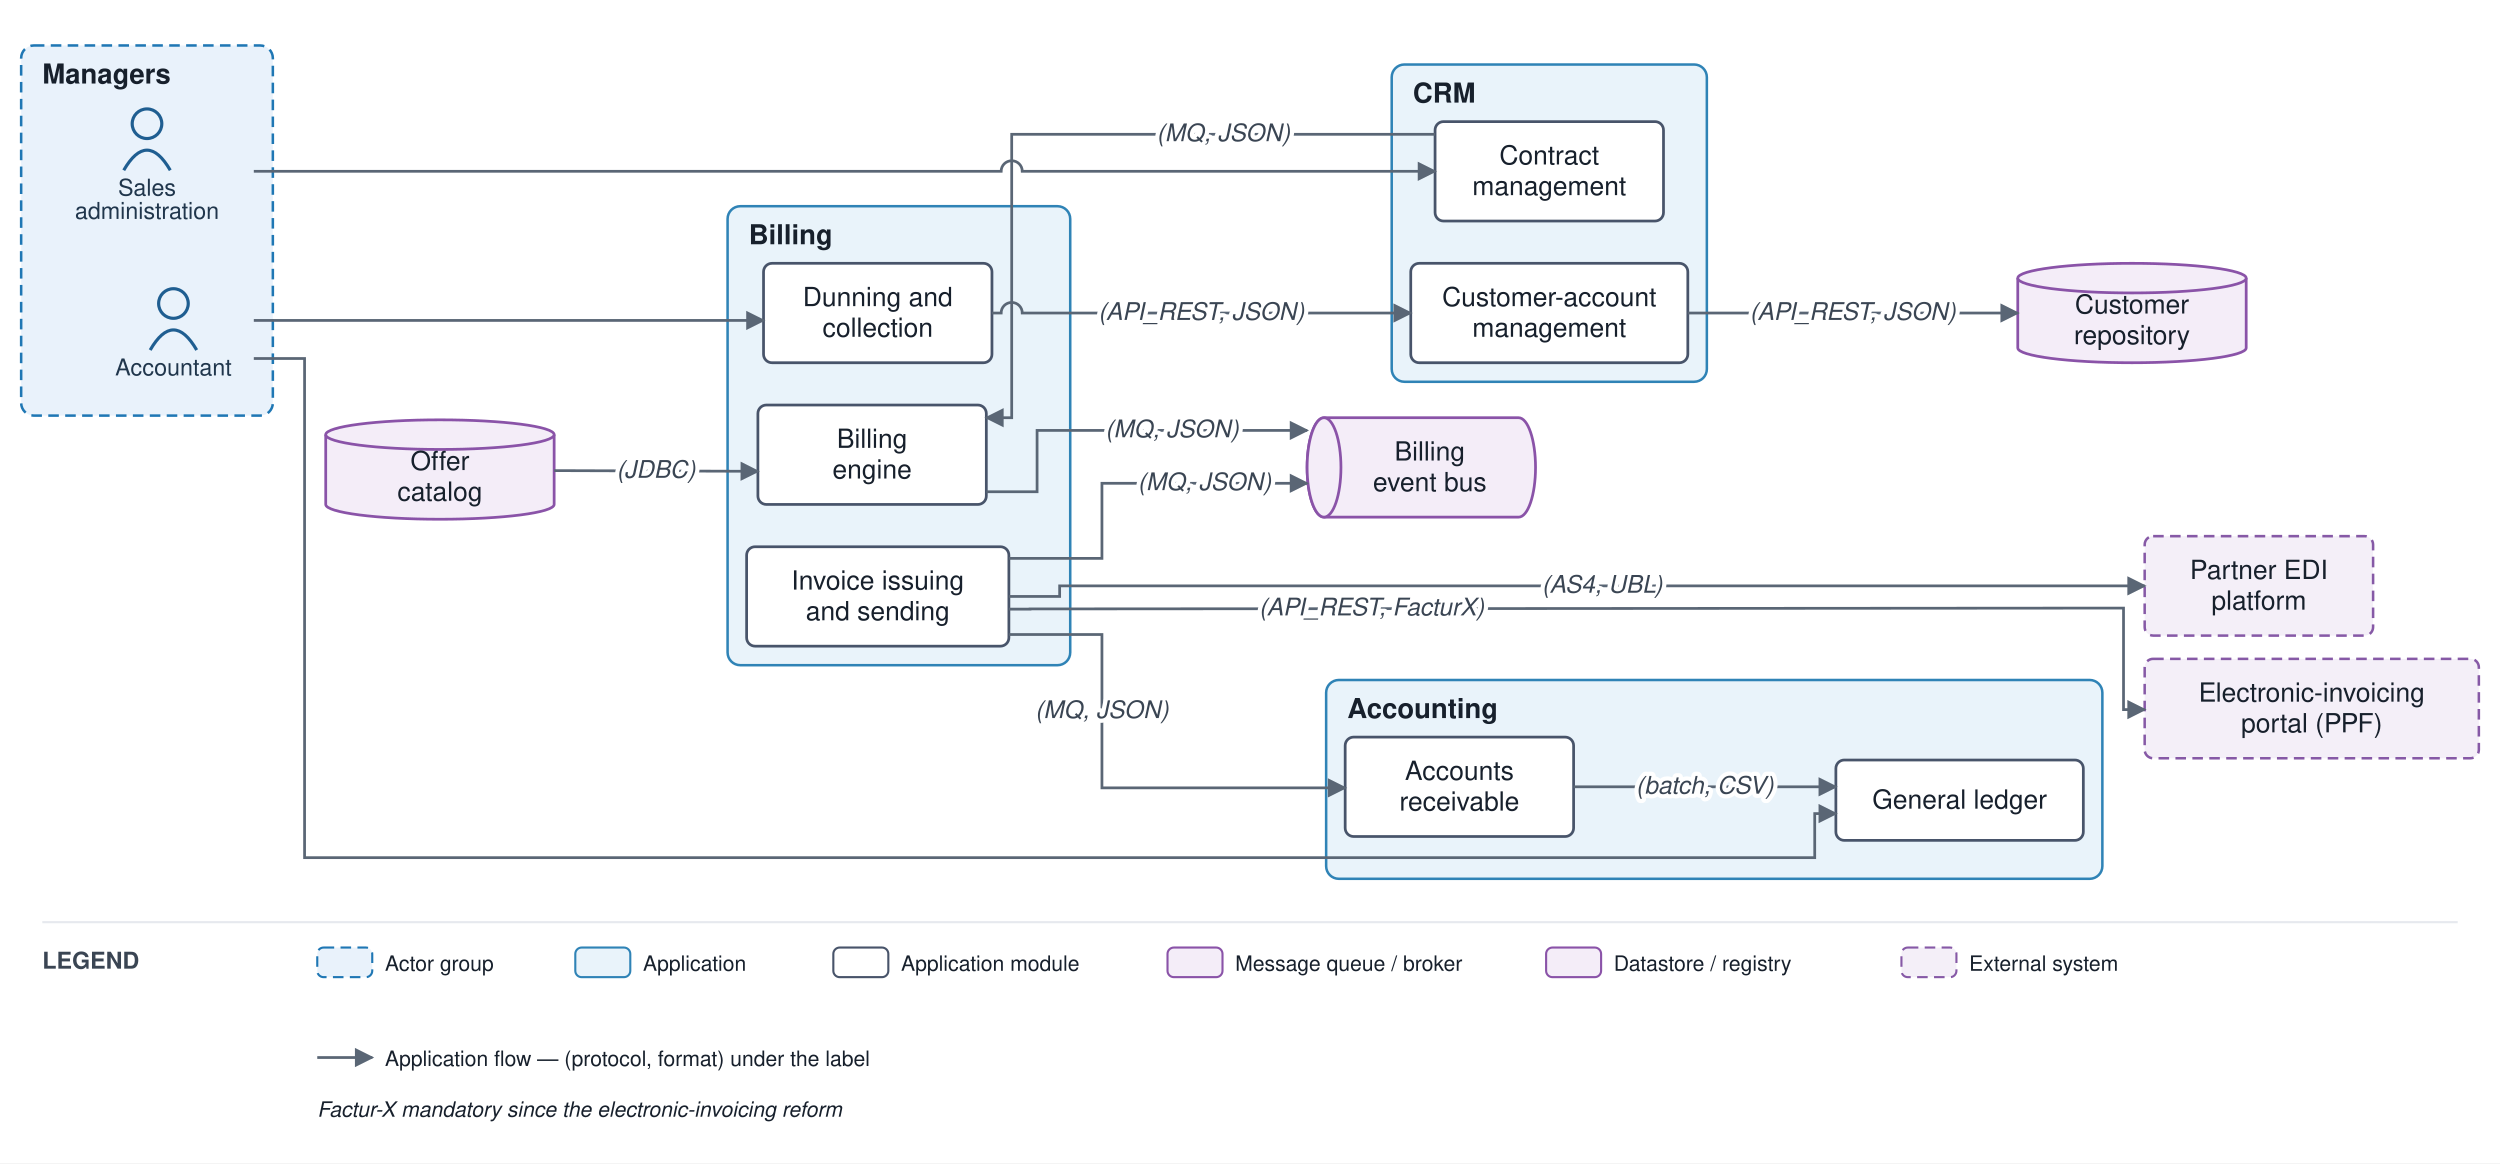
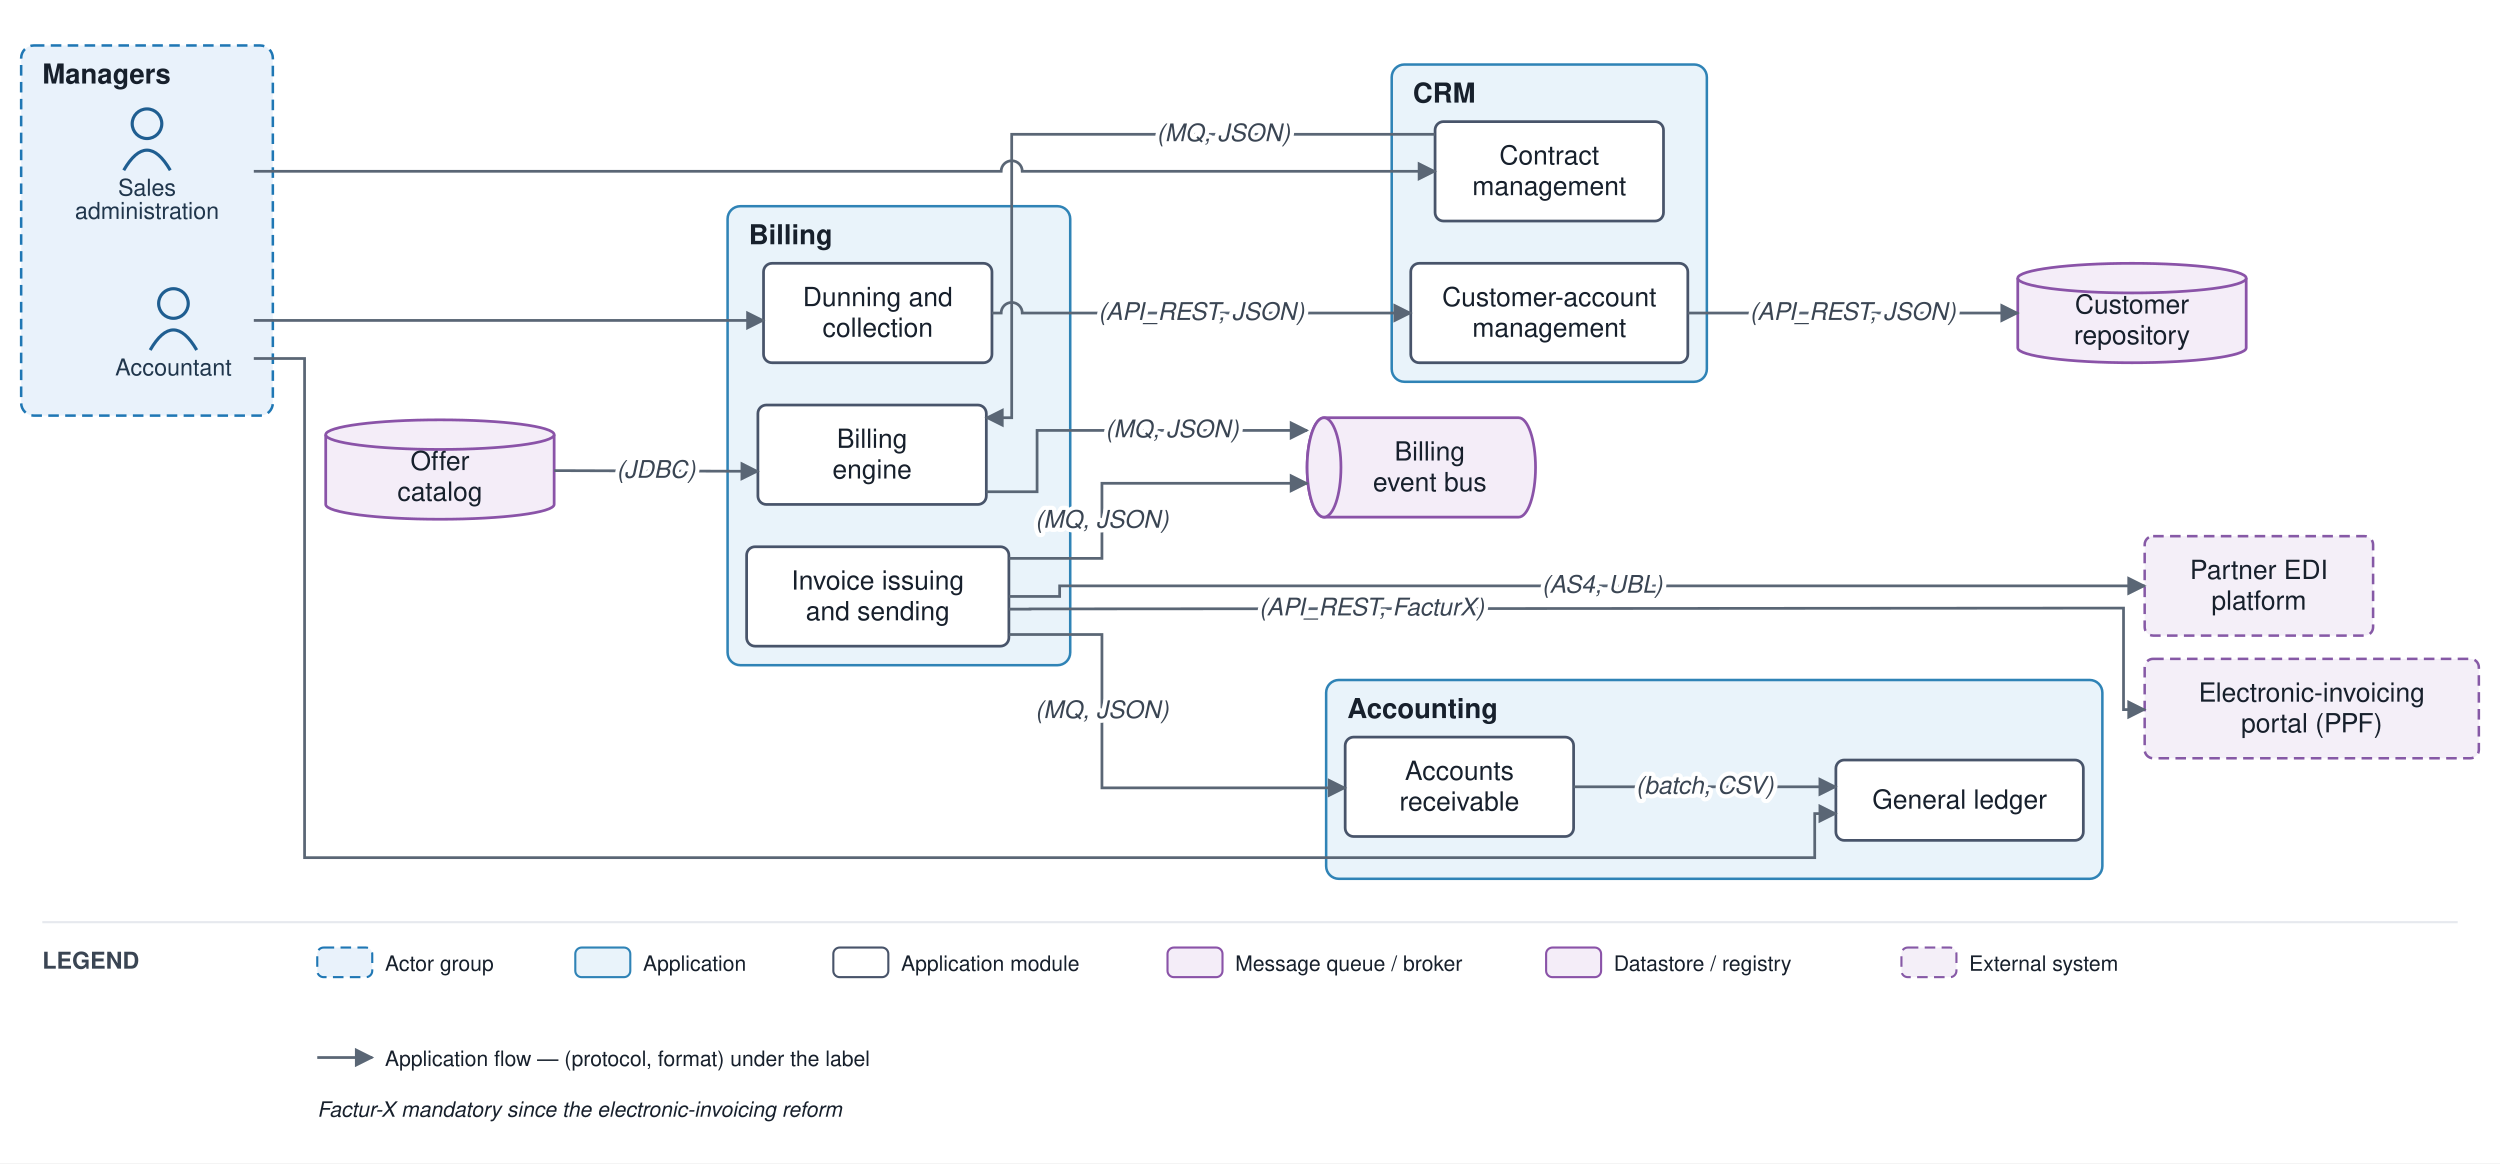
<svg xmlns="http://www.w3.org/2000/svg" viewBox="0 0 1182 550" font-family="Helvetica,Arial,sans-serif">
  <defs>
    <marker id="arr" viewBox="0 0 10 10" refX="9" refY="5" markerWidth="7" markerHeight="7" orient="auto-start-reverse">
      <path d="M0,0 L10,5 L0,10 z" fill="#5a6675" />
    </marker>
  </defs>
  <rect width="1182" height="550" fill="#ffffff" />
  <rect x="10" y="21.5" width="119" height="175" rx="6" fill="#e9f2fb" stroke="#1f77b4" stroke-width="1.2" stroke-dasharray="5 3" />
  <text x="20" y="39.5" font-size="13" font-weight="bold" fill="#17202c">Managers</text>
  <rect x="658" y="30.5" width="149" height="150" rx="6" fill="#e9f3fa" stroke="#2f83b6" stroke-width="1.2" />
  <text x="668" y="48.5" font-size="13" font-weight="bold" fill="#17202c">CRM</text>
  <rect x="344" y="97.5" width="162" height="217" rx="6" fill="#e9f3fa" stroke="#2f83b6" stroke-width="1.2" />
  <text x="354" y="115.5" font-size="13" font-weight="bold" fill="#17202c">Billing</text>
  <rect x="627" y="321.5" width="367" height="94" rx="6" fill="#e9f3fa" stroke="#2f83b6" stroke-width="1.2" />
  <text x="637" y="339.5" font-size="13" font-weight="bold" fill="#17202c">Accounting</text>
  <circle cx="82" cy="143.5" r="7" fill="none" stroke="#1f5e91" stroke-width="1.5" />
  <path d="M 71 165.5 q 11 -19 22 0" fill="none" stroke="#1f5e91" stroke-width="1.5" />
  <text x="82" y="177.5" font-size="11" text-anchor="middle" fill="#20364c">Accountant</text>
  <circle cx="69.5" cy="58.5" r="7" fill="none" stroke="#1f5e91" stroke-width="1.5" />
  <path d="M 58.5 80.5 q 11 -19 22 0" fill="none" stroke="#1f5e91" stroke-width="1.5" />
  <text x="69.5" y="92.5" font-size="11" text-anchor="middle" fill="#20364c">Sales</text>
  <text x="69.5" y="103.5" font-size="11" text-anchor="middle" fill="#20364c">administration</text>
  <rect x="667" y="124.5" width="131" height="47" rx="4" fill="#ffffff" stroke="#48546a" stroke-width="1.3" />
  <text x="732.5" y="144.75" font-size="12.5" text-anchor="middle" fill="#17202c">Customer-account</text>
  <text x="732.5" y="159.25" font-size="12.5" text-anchor="middle" fill="#17202c">management</text>
  <rect x="678.5" y="57.5" width="108" height="47" rx="4" fill="#ffffff" stroke="#48546a" stroke-width="1.3" />
  <text x="732.5" y="77.75" font-size="12.5" text-anchor="middle" fill="#17202c">Contract</text>
  <text x="732.5" y="92.25" font-size="12.5" text-anchor="middle" fill="#17202c">management</text>
  <rect x="358.333" y="191.5" width="108" height="47" rx="4" fill="#ffffff" stroke="#48546a" stroke-width="1.3" />
  <text x="412.333" y="211.75" font-size="12.5" text-anchor="middle" fill="#17202c">Billing</text>
  <text x="412.333" y="226.25" font-size="12.5" text-anchor="middle" fill="#17202c">engine</text>
  <rect x="353" y="258.5" width="124" height="47" rx="4" fill="#ffffff" stroke="#48546a" stroke-width="1.3" />
  <text x="415" y="278.75" font-size="12.5" text-anchor="middle" fill="#17202c">Invoice issuing</text>
  <text x="415" y="293.25" font-size="12.5" text-anchor="middle" fill="#17202c">and sending</text>
  <rect x="361" y="124.5" width="108" height="47" rx="4" fill="#ffffff" stroke="#48546a" stroke-width="1.3" />
  <text x="415" y="144.75" font-size="12.5" text-anchor="middle" fill="#17202c">Dunning and</text>
  <text x="415" y="159.25" font-size="12.5" text-anchor="middle" fill="#17202c">collection</text>
  <rect x="868" y="359.333" width="117" height="38" rx="4" fill="#ffffff" stroke="#48546a" stroke-width="1.3" />
  <text x="926.5" y="382.333" font-size="12.5" text-anchor="middle" fill="#17202c">General ledger</text>
  <rect x="636" y="348.5" width="108" height="47" rx="4" fill="#ffffff" stroke="#48546a" stroke-width="1.3" />
  <text x="690" y="368.75" font-size="12.5" text-anchor="middle" fill="#17202c">Accounts</text>
  <text x="690" y="383.25" font-size="12.5" text-anchor="middle" fill="#17202c">receivable</text>
  <path d="M 626 197.5 h 92 a 8 23.5 0 0 1 0 47 h -92 a 8 23.5 0 0 1 0 -47" fill="#f4edf8" stroke="#8a53a8" stroke-width="1.3" />
  <ellipse cx="626" cy="221" rx="8" ry="23.5" fill="#f4edf8" stroke="#8a53a8" stroke-width="1.3" />
  <text x="676" y="217.75" font-size="12.5" text-anchor="middle" fill="#17202c">Billing</text>
  <text x="676" y="232.25" font-size="12.5" text-anchor="middle" fill="#17202c">event bus</text>
  <path d="M 954 131.5 v 33 a 54 7 0 0 0 108 0 v -33" fill="#f4edf8" stroke="#8a53a8" stroke-width="1.3" />
  <ellipse cx="1008" cy="131.5" rx="54" ry="7" fill="#f4edf8" stroke="#8a53a8" stroke-width="1.3" />
  <text x="1008" y="148.25" font-size="12.5" text-anchor="middle" fill="#17202c">Customer</text>
  <text x="1008" y="162.75" font-size="12.5" text-anchor="middle" fill="#17202c">repository</text>
  <path d="M 154 205.5 v 33 a 54 7 0 0 0 108 0 v -33" fill="#f4edf8" stroke="#8a53a8" stroke-width="1.3" />
  <ellipse cx="208" cy="205.5" rx="54" ry="7" fill="#f4edf8" stroke="#8a53a8" stroke-width="1.3" />
  <text x="208" y="222.25" font-size="12.5" text-anchor="middle" fill="#17202c">Offer</text>
  <text x="208" y="236.75" font-size="12.5" text-anchor="middle" fill="#17202c">catalog</text>
  <rect x="1014" y="253.5" width="108" height="47" rx="4" fill="#f4eff8" stroke="#8659a6" stroke-width="1.2" stroke-dasharray="5 3" />
  <text x="1068" y="273.75" font-size="12.5" text-anchor="middle" fill="#17202c">Partner EDI</text>
  <text x="1068" y="288.25" font-size="12.5" text-anchor="middle" fill="#17202c">platform</text>
  <rect x="1014" y="311.5" width="158" height="47" rx="4" fill="#f4eff8" stroke="#8659a6" stroke-width="1.2" stroke-dasharray="5 3" />
  <text x="1093" y="331.75" font-size="12.5" text-anchor="middle" fill="#17202c">Electronic-invoicing</text>
  <text x="1093" y="346.25" font-size="12.5" text-anchor="middle" fill="#17202c">portal (PPF)</text>
  <path d="M 120 81 L 473.333 81 A 5 5 0 0 1 483.333 81 L 678.5 81" fill="none" stroke="#5a6675" stroke-width="1.3" marker-end="url(#arr)" />
  <path d="M 798 148 L 954 148" fill="none" stroke="#5a6675" stroke-width="1.3" marker-end="url(#arr)" />
  <path d="M 678.5 63.5 L 478.333 63.5 L 478.333 197.5 L 466.333 197.5" fill="none" stroke="#5a6675" stroke-width="1.3" marker-end="url(#arr)" />
  <path d="M 262 222.5 L 358.333 222.833" fill="none" stroke="#5a6675" stroke-width="1.3" marker-end="url(#arr)" />
  <path d="M 466.333 232.5 L 490.333 232.5 L 490.333 203.5 L 618 203.5" fill="none" stroke="#5a6675" stroke-width="1.3" marker-end="url(#arr)" />
  <path d="M 477 264 L 521 264 L 521 228.5 L 618 228.5" fill="none" stroke="#5a6675" stroke-width="1.3" marker-end="url(#arr)" />
  <path d="M 477 282 L 501 282 L 501 277 L 1014 277" fill="none" stroke="#5a6675" stroke-width="1.3" marker-end="url(#arr)" />
  <path d="M 477 288 L 487 288 L 487 287.9 L 1004 287.5 L 1004 335.5 L 1014 335.5" fill="none" stroke="#5a6675" stroke-width="1.3" marker-end="url(#arr)" />
  <path d="M 477 300 L 521 300 L 521 372.5 L 636 372.5" fill="none" stroke="#5a6675" stroke-width="1.3" marker-end="url(#arr)" />
  <path d="M 469 148 L 473.333 148 A 5 5 0 0 1 483.333 148 L 667 148" fill="none" stroke="#5a6675" stroke-width="1.3" marker-end="url(#arr)" />
  <path d="M 744 372 L 868 372" fill="none" stroke="#5a6675" stroke-width="1.3" marker-end="url(#arr)" />
  <path d="M 120 169.5 L 144 169.5 L 144 405.5 L 858 405.5 L 858 384.667 L 868 384.667" fill="none" stroke="#5a6675" stroke-width="1.3" marker-end="url(#arr)" />
  <path d="M 120 151.5 L 361 151.5" fill="none" stroke="#5a6675" stroke-width="1.3" marker-end="url(#arr)" />
  <text x="876" y="151.25" font-size="11.5" text-anchor="middle" fill="#3a4553" font-style="italic" stroke="#ffffff" stroke-width="4" paint-order="stroke" stroke-linejoin="round">(API_REST, JSON)</text>
  <text x="578.417" y="66.75" font-size="11.5" text-anchor="middle" fill="#3a4553" font-style="italic" stroke="#ffffff" stroke-width="4" paint-order="stroke" stroke-linejoin="round">(MQ, JSON)</text>
  <text x="310.167" y="225.917" font-size="11.5" text-anchor="middle" fill="#3a4553" font-style="italic" stroke="#ffffff" stroke-width="4" paint-order="stroke" stroke-linejoin="round">(JDBC)</text>
  <text x="554.167" y="206.75" font-size="11.5" text-anchor="middle" fill="#3a4553" font-style="italic" stroke="#ffffff" stroke-width="4" paint-order="stroke" stroke-linejoin="round">(MQ, JSON)</text>
-   <text x="569.5" y="231.75" font-size="11.5" text-anchor="middle" fill="#3a4553" font-style="italic" stroke="#ffffff" stroke-width="4" paint-order="stroke" stroke-linejoin="round">(MQ, JSON)</text>
+   <text x="521" y="249.5" font-size="11.5" text-anchor="middle" fill="#3a4553" font-style="italic" stroke="#ffffff" stroke-width="4" paint-order="stroke" stroke-linejoin="round">(MQ, JSON)</text>
  <text x="757.5" y="280.25" font-size="11.5" text-anchor="middle" fill="#3a4553" font-style="italic" stroke="#ffffff" stroke-width="4" paint-order="stroke" stroke-linejoin="round">(AS4, UBL)</text>
  <text x="648.5" y="290.95" font-size="11.5" text-anchor="middle" fill="#3a4553" font-style="italic" stroke="#ffffff" stroke-width="4" paint-order="stroke" stroke-linejoin="round">(API_REST, FacturX)</text>
  <text x="521" y="339.5" font-size="11.5" text-anchor="middle" fill="#3a4553" font-style="italic" stroke="#ffffff" stroke-width="4" paint-order="stroke" stroke-linejoin="round">(MQ, JSON)</text>
  <text x="568" y="151.25" font-size="11.5" text-anchor="middle" fill="#3a4553" font-style="italic" stroke="#ffffff" stroke-width="4" paint-order="stroke" stroke-linejoin="round">(API_REST, JSON)</text>
  <text x="806" y="375.25" font-size="11.5" text-anchor="middle" fill="#3a4553" font-style="italic" stroke="#ffffff" stroke-width="4" paint-order="stroke" stroke-linejoin="round">(batch, CSV)</text>
  <line x1="20" y1="436" x2="1162" y2="436" stroke="#e6e9ee" stroke-width="1" />
  <text x="20" y="458" font-size="11" font-weight="bold" fill="#3a4553">LEGEND</text>
  <rect x="150" y="448" width="26" height="14" rx="3" fill="#e9f2fb" stroke="#1f77b4" stroke-dasharray="5 3" />
  <text x="182" y="459" font-size="10" fill="#17202c">Actor group</text>
  <rect x="272" y="448" width="26" height="14" rx="3" fill="#e9f3fa" stroke="#2f83b6" />
  <text x="304" y="459" font-size="10" fill="#17202c">Application</text>
  <rect x="394" y="448" width="26" height="14" rx="3" fill="#ffffff" stroke="#48546a" />
  <text x="426" y="459" font-size="10" fill="#17202c">Application module</text>
  <rect x="552" y="448" width="26" height="14" rx="3" fill="#f4edf8" stroke="#8a53a8" />
  <text x="584" y="459" font-size="10" fill="#17202c">Message queue / broker</text>
  <rect x="731" y="448" width="26" height="14" rx="3" fill="#f4edf8" stroke="#8a53a8" />
  <text x="763" y="459" font-size="10" fill="#17202c">Datastore / registry</text>
  <rect x="899" y="448" width="26" height="14" rx="3" fill="#f4eff8" stroke="#8659a6" stroke-dasharray="5 3" />
  <text x="931" y="459" font-size="10" fill="#17202c">External system</text>
  <line x1="150" y1="500" x2="176" y2="500" stroke="#5a6675" stroke-width="1.3" marker-end="url(#arr)" />
  <text x="182" y="504" font-size="10" fill="#17202c">Application flow — (protocol, format) under the label</text>
  <text x="150" y="528" font-size="10" fill="#17202c" font-style="italic">Factur-X mandatory since the electronic-invoicing reform</text>
</svg>
